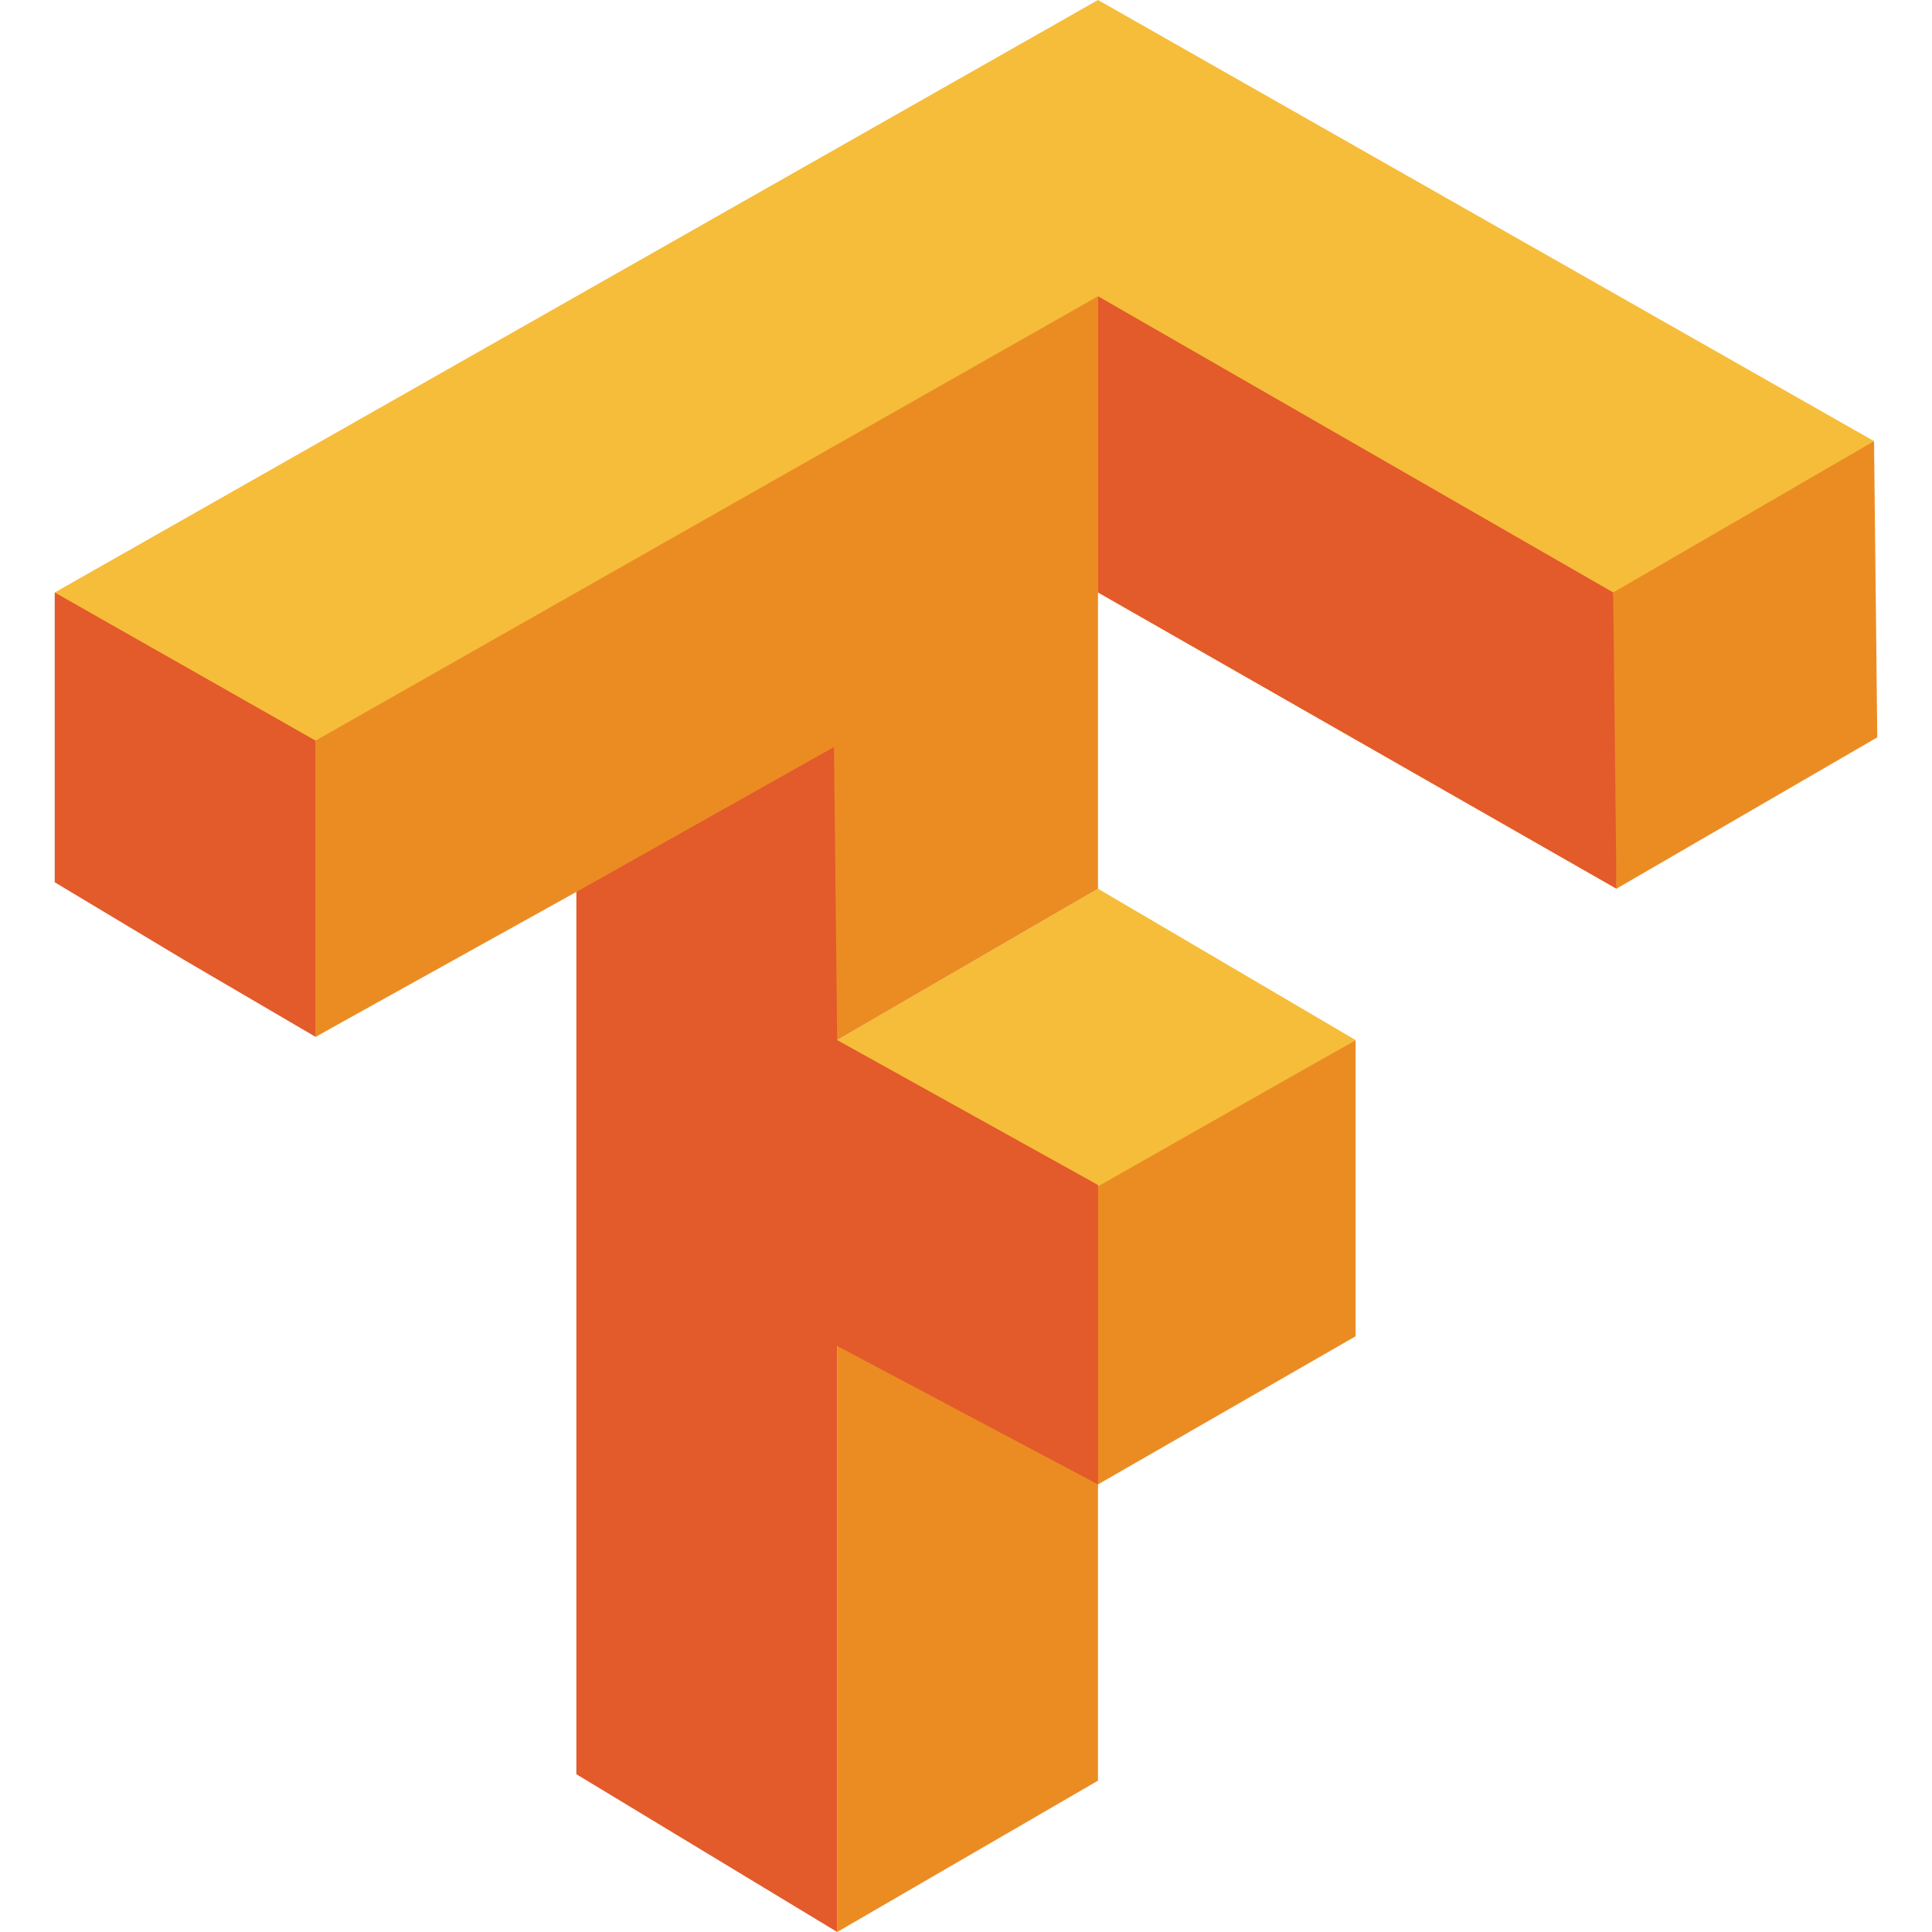
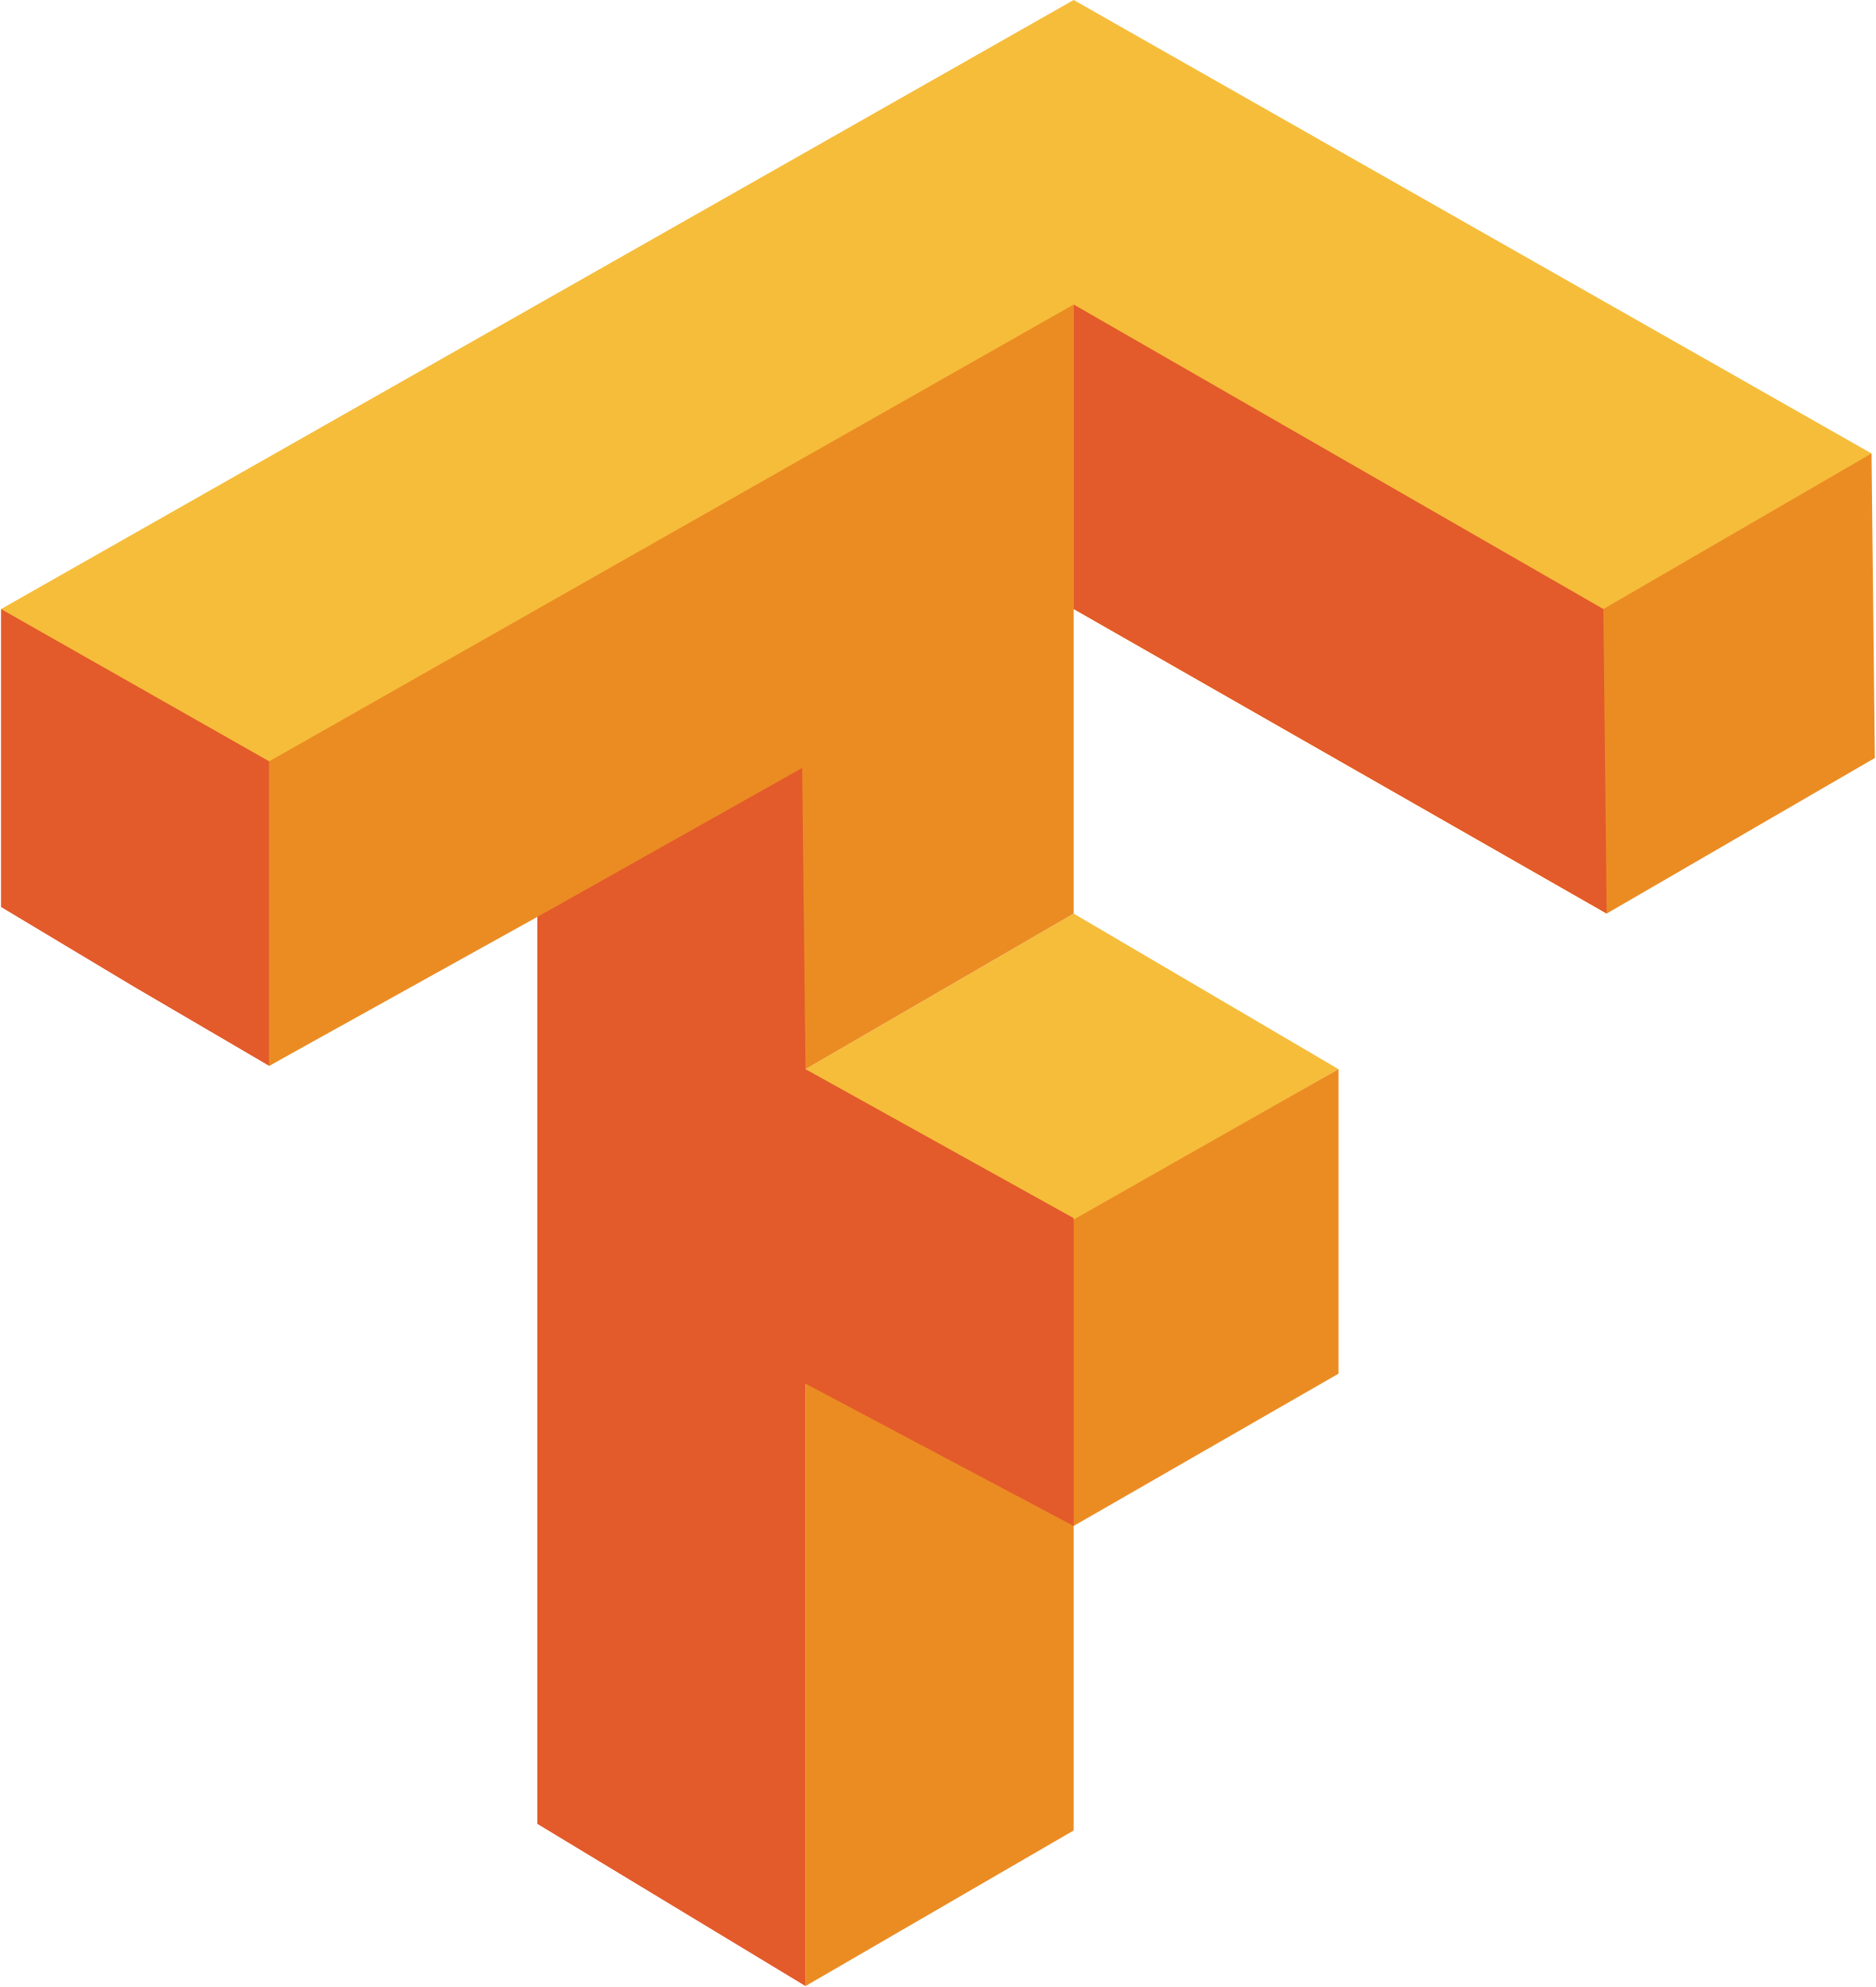
- <svg xmlns="http://www.w3.org/2000/svg" stroke-miterlimit="1.414" viewBox="0 0 64 64" fill-rule="evenodd" stroke-linejoin="round">
-   <path d="M27.733 34.453l8.64-5.013 8.533 5.013-8.533 4.907-8.64-4.8zM1.813 19.627L36.373 0 62.08 14.613 53.547 29.44l-17.173-9.813-25.92 14.72z" fill="#f6bd3a" fill-rule="nonzero" />
-   <path d="M27.733 54.08v-9.813l8.533-4.907 8.64-4.907v9.813l-8.533 4.907v9.813L27.733 64zm0-19.627l-8.64-4.907-8.64 4.8v-9.813l25.92-14.72V29.44zm25.707-9.92v-4.907l8.64-5.013.107 9.813-8.64 5.013z" fill="#eb8c23" fill-rule="nonzero" />
-   <path d="M19.093 58.773V29.547l8.533-4.8.107 9.707 8.64 4.8v9.92l-8.64-4.587V64zM6.08 31.787l-4.267-2.56v-9.6l8.64 4.907v9.813l-4.373-2.56zm30.293-12.16V9.813l17.067 9.813.107 9.813-17.173-9.813z" fill="#e35a2b" fill-rule="nonzero" />
+ <svg xmlns="http://www.w3.org/2000/svg" fill-rule="evenodd" stroke-linejoin="round" stroke-miterlimit="1.414" viewBox="1.78 0 60.42 64.03">
+   <path fill="#f6bd3a" fill-rule="nonzero" d="m27.733 34.453 8.64-5.013 8.533 5.013-8.533 4.907-8.64-4.8zM1.813 19.627 36.373 0 62.08 14.613 53.547 29.44l-17.173-9.813-25.92 14.72z" />
+   <path fill="#eb8c23" fill-rule="nonzero" d="M27.733 54.08v-9.813l8.533-4.907 8.64-4.907v9.813l-8.533 4.907v9.813L27.733 64zm0-19.627-8.64-4.907-8.64 4.8v-9.813l25.92-14.72V29.44zm25.707-9.92v-4.907l8.64-5.013.107 9.813-8.64 5.013z" />
+   <path fill="#e35a2b" fill-rule="nonzero" d="M19.093 58.773V29.547l8.533-4.8.107 9.707 8.64 4.8v9.92l-8.64-4.587V64zM6.08 31.787l-4.267-2.56v-9.6l8.64 4.907v9.813zm30.293-12.16V9.813l17.067 9.813.107 9.813-17.173-9.813z" />
</svg>
